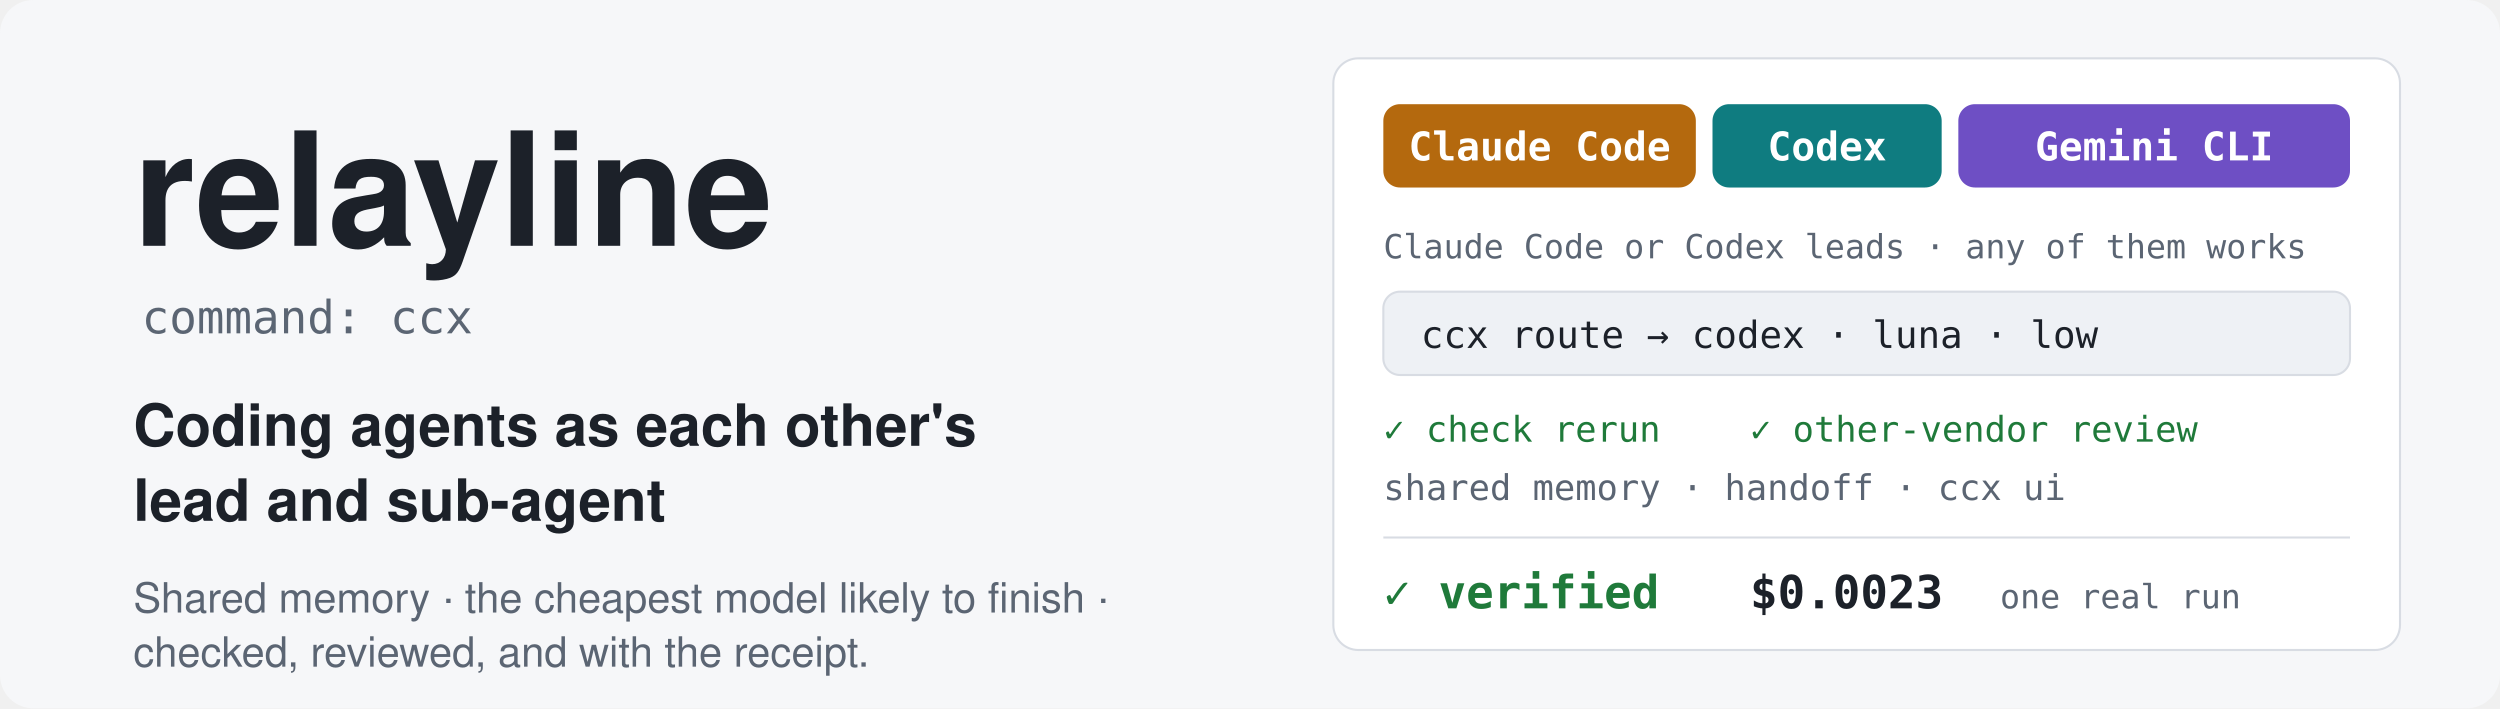
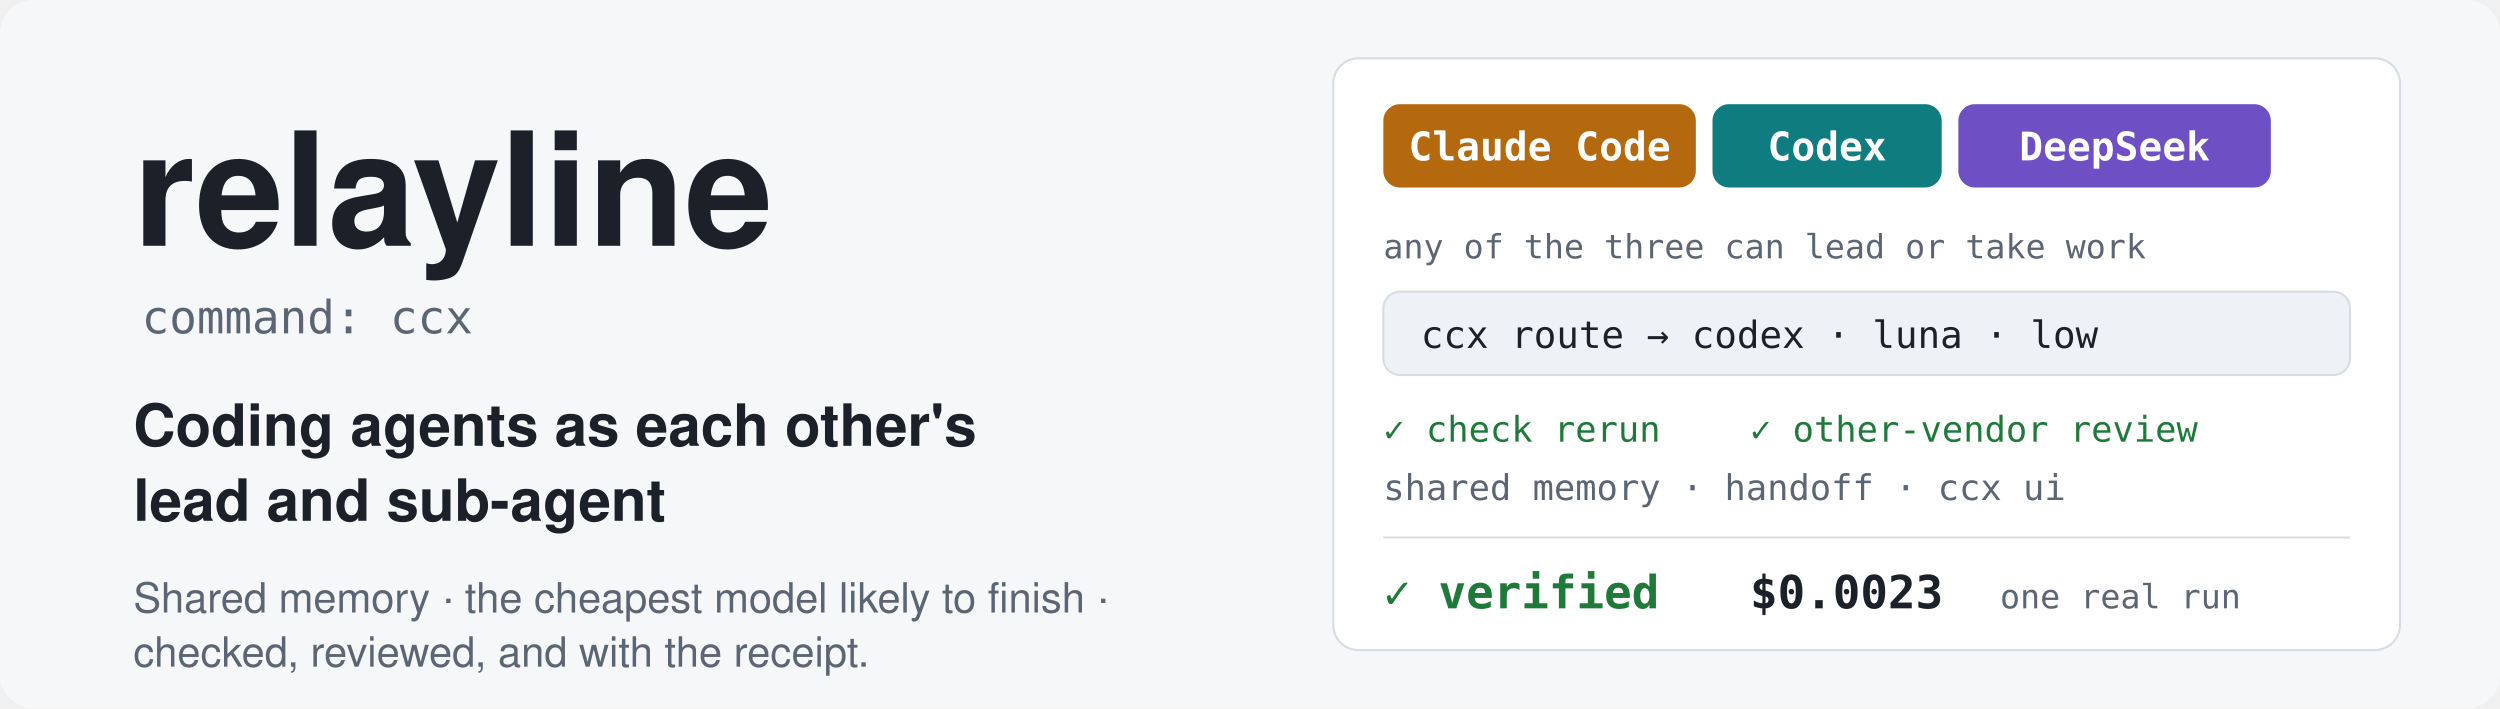
<svg xmlns="http://www.w3.org/2000/svg" viewBox="0 0 1200 340" width="1200" height="340" role="img" aria-labelledby="t d">
  <rect width="1200" height="340" rx="16" fill="#f6f7f9" />
  <g font-family="-apple-system,&quot;Segoe UI&quot;,Helvetica,Arial,sans-serif">
    <text x="64" y="118" font-size="76" font-weight="700" fill="#1c2129">relayline</text>
    <text x="68" y="160" font-size="22" fill="#5b6573" font-family="ui-monospace,SFMono-Regular,&quot;Cascadia Mono&quot;,Menlo,Consolas,monospace">command: ccx</text>
    <text x="64" y="214" font-size="28" font-weight="600" fill="#1c2129">Coding agents as each other's</text>
    <text x="64" y="250" font-size="28" font-weight="600" fill="#1c2129">lead and sub-agent</text>
    <text x="64" y="294" font-size="20" fill="#5b6573">Shared memory · the cheapest model likely to finish ·</text>
    <text x="64" y="320" font-size="20" fill="#5b6573">checked, reviewed, and with the receipt.</text>
  </g>
  <g font-family="ui-monospace,SFMono-Regular,&quot;Cascadia Mono&quot;,Menlo,Consolas,monospace">
    <rect x="640" y="28" width="512" height="284" rx="12" fill="#ffffff" stroke="#d8dce3" />
    <rect x="664" y="50" width="150" height="40" rx="8" fill="#b4690e" />
    <text x="739.0" y="77" font-size="19" font-weight="600" fill="#ffffff" text-anchor="middle">Claude Code</text>
    <rect x="822" y="50" width="110" height="40" rx="8" fill="#0f7c80" />
    <text x="877.0" y="77" font-size="19" font-weight="600" fill="#ffffff" text-anchor="middle">Codex</text>
-     <rect x="940" y="50" width="188" height="40" rx="8" fill="#6e4fc4" />
-     <text x="1034.0" y="77" font-size="19" font-weight="600" fill="#ffffff" text-anchor="middle">Gemini CLI</text>
-     <text x="664" y="124" font-size="16" fill="#5b6573">Claude Code or Codex leads · any of them works</text>
+     <rect x="940" y="50" width="150" height="40" rx="8" fill="#6e4fc4" />
+     <text x="1015.0" y="77" font-size="19" font-weight="600" fill="#ffffff" text-anchor="middle">DeepSeek</text>
+     <text x="664" y="124" font-size="16" fill="#5b6573">any of the three can lead or take work</text>
    <rect x="664" y="140" width="464" height="40" rx="8" fill="#eef1f5" stroke="#d8dce3" />
    <text x="682" y="167" font-size="18" fill="#1c2129">ccx route → codex · luna · low</text>
    <text x="664" y="212" font-size="17" fill="#1f7a3a">✓ check rerun</text>
    <text x="840" y="212" font-size="17" fill="#1f7a3a">✓ other-vendor review</text>
    <text x="664" y="240" font-size="17" fill="#5b6573">shared memory · handoff · ccx ui</text>
    <line x1="664" y1="258" x2="1128" y2="258" stroke="#d8dce3" />
    <text x="664" y="292" font-size="22" font-weight="700" fill="#1f7a3a">✓ verified</text>
    <text x="840" y="292" font-size="22" font-weight="700" fill="#1c2129">$0.0023</text>
    <text x="960" y="292" font-size="16" fill="#5b6573">one real run</text>
  </g>
</svg>
